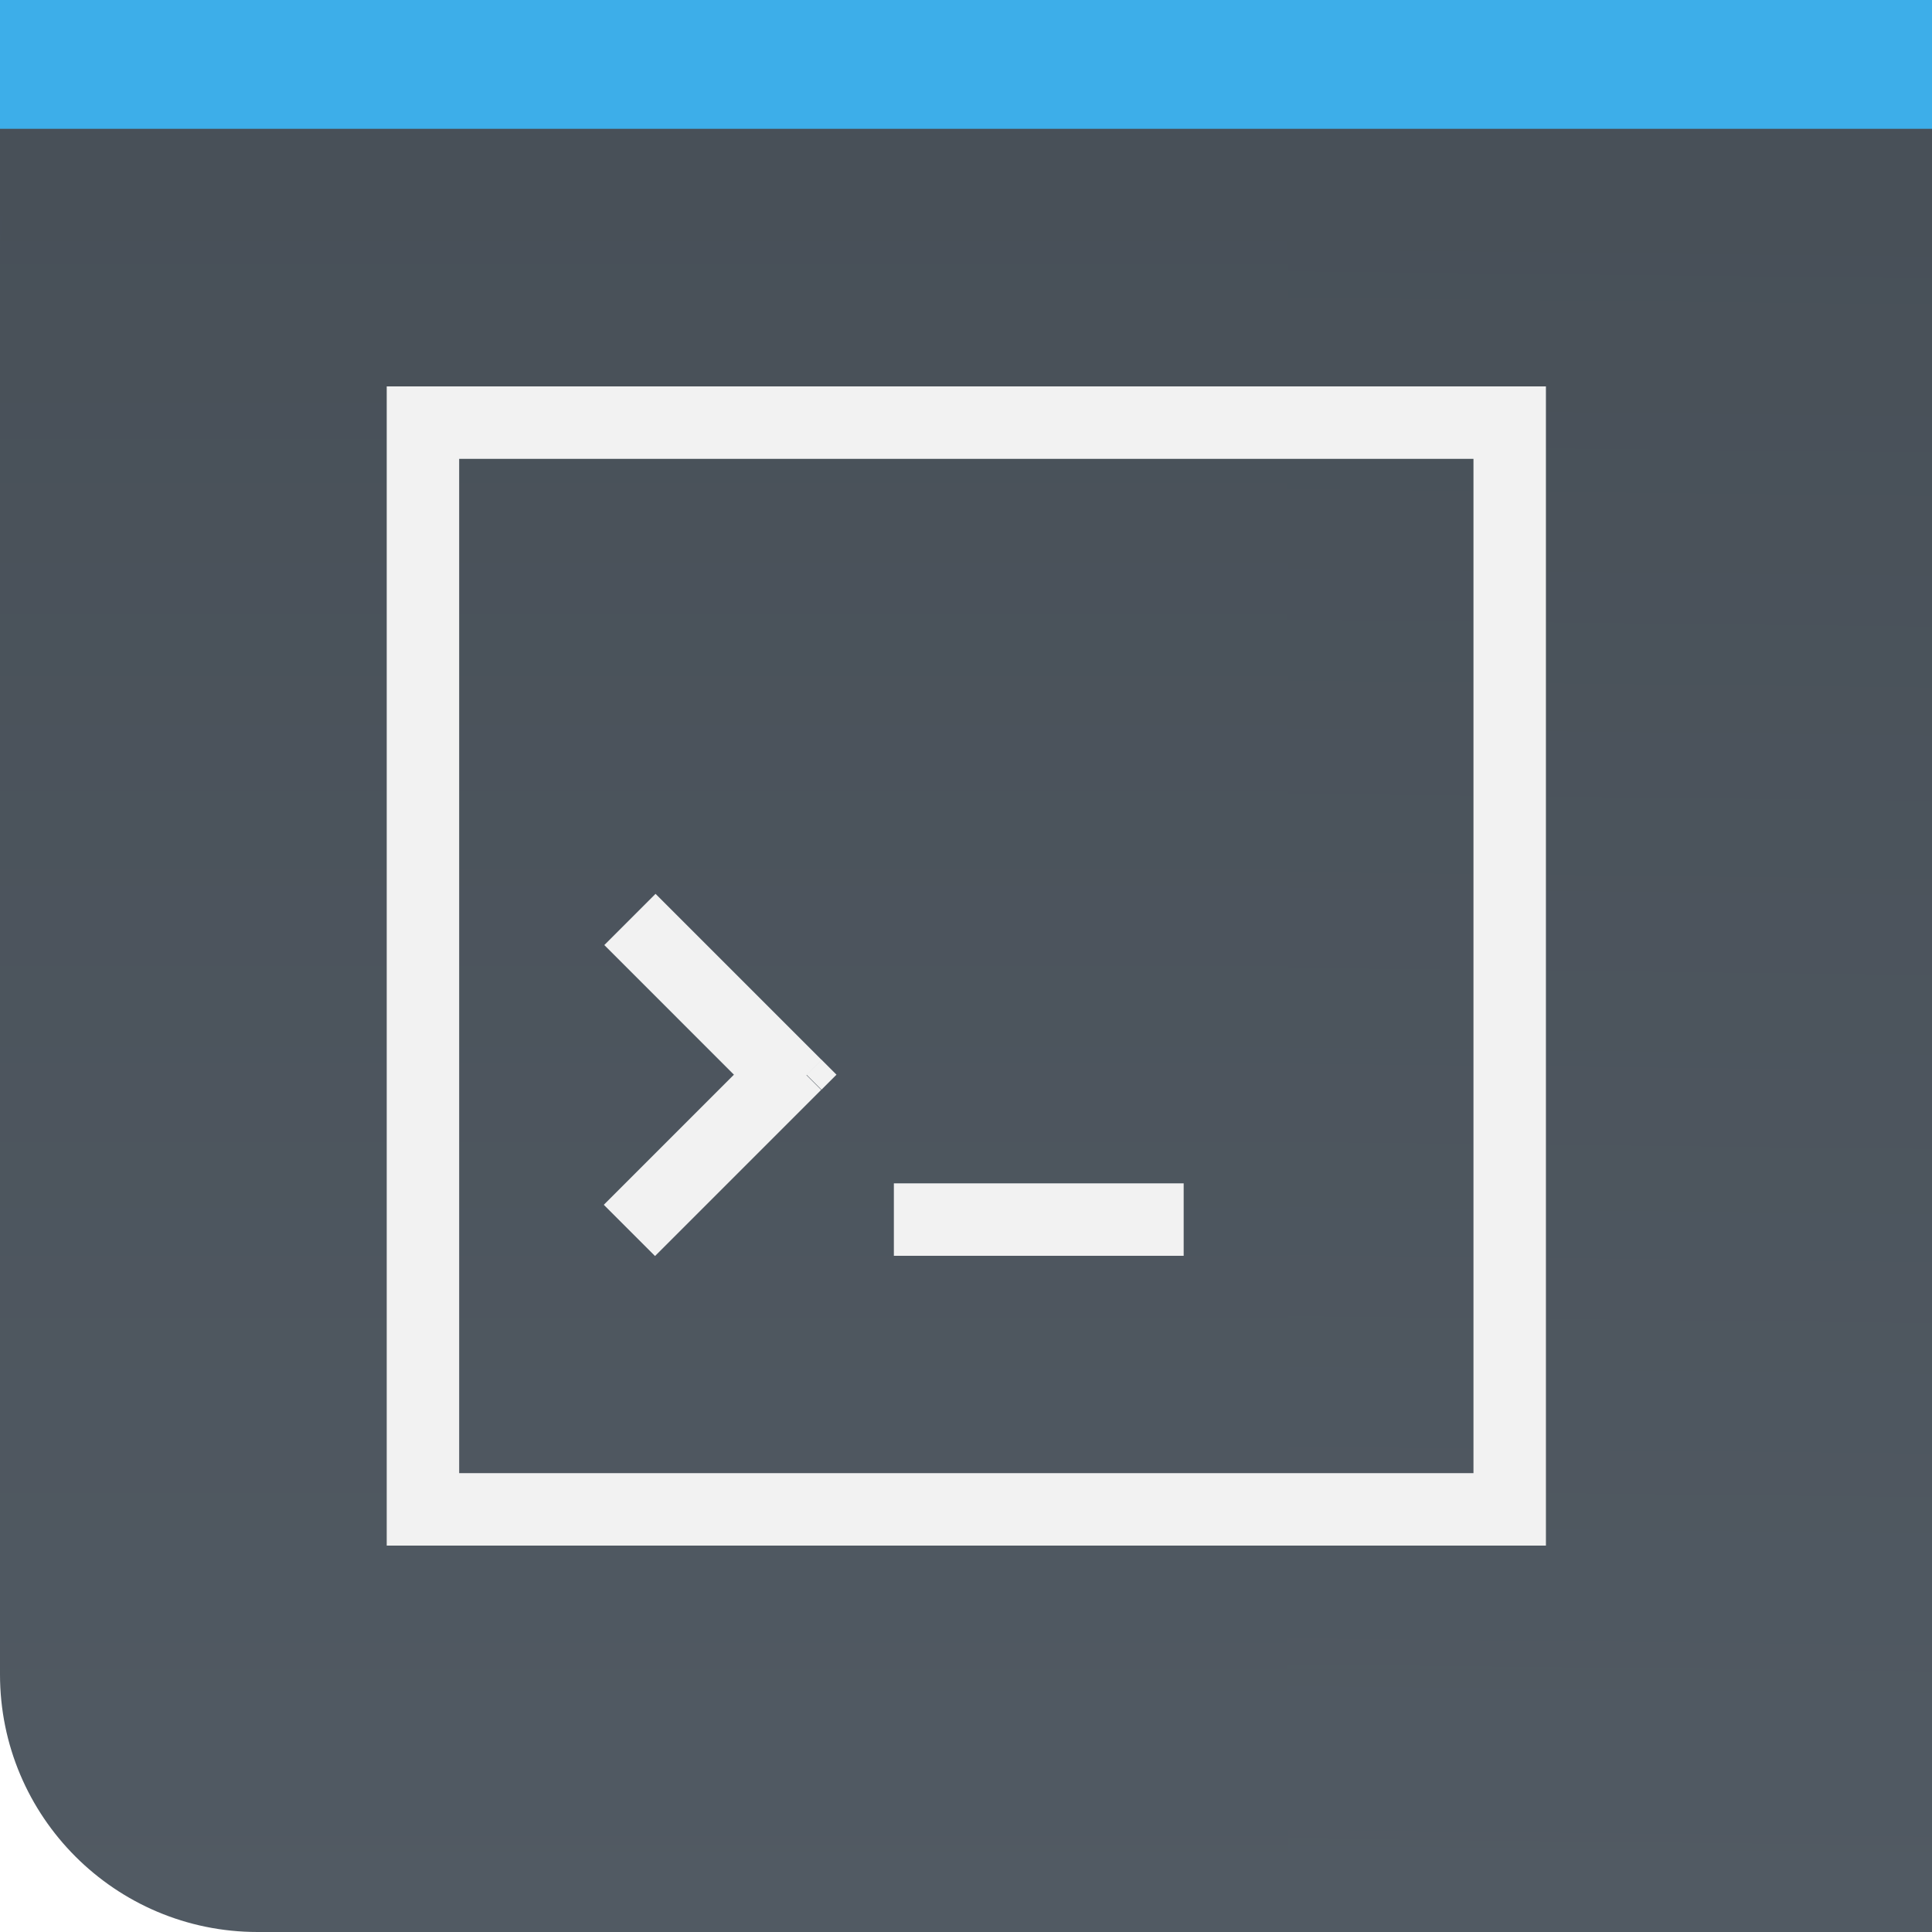
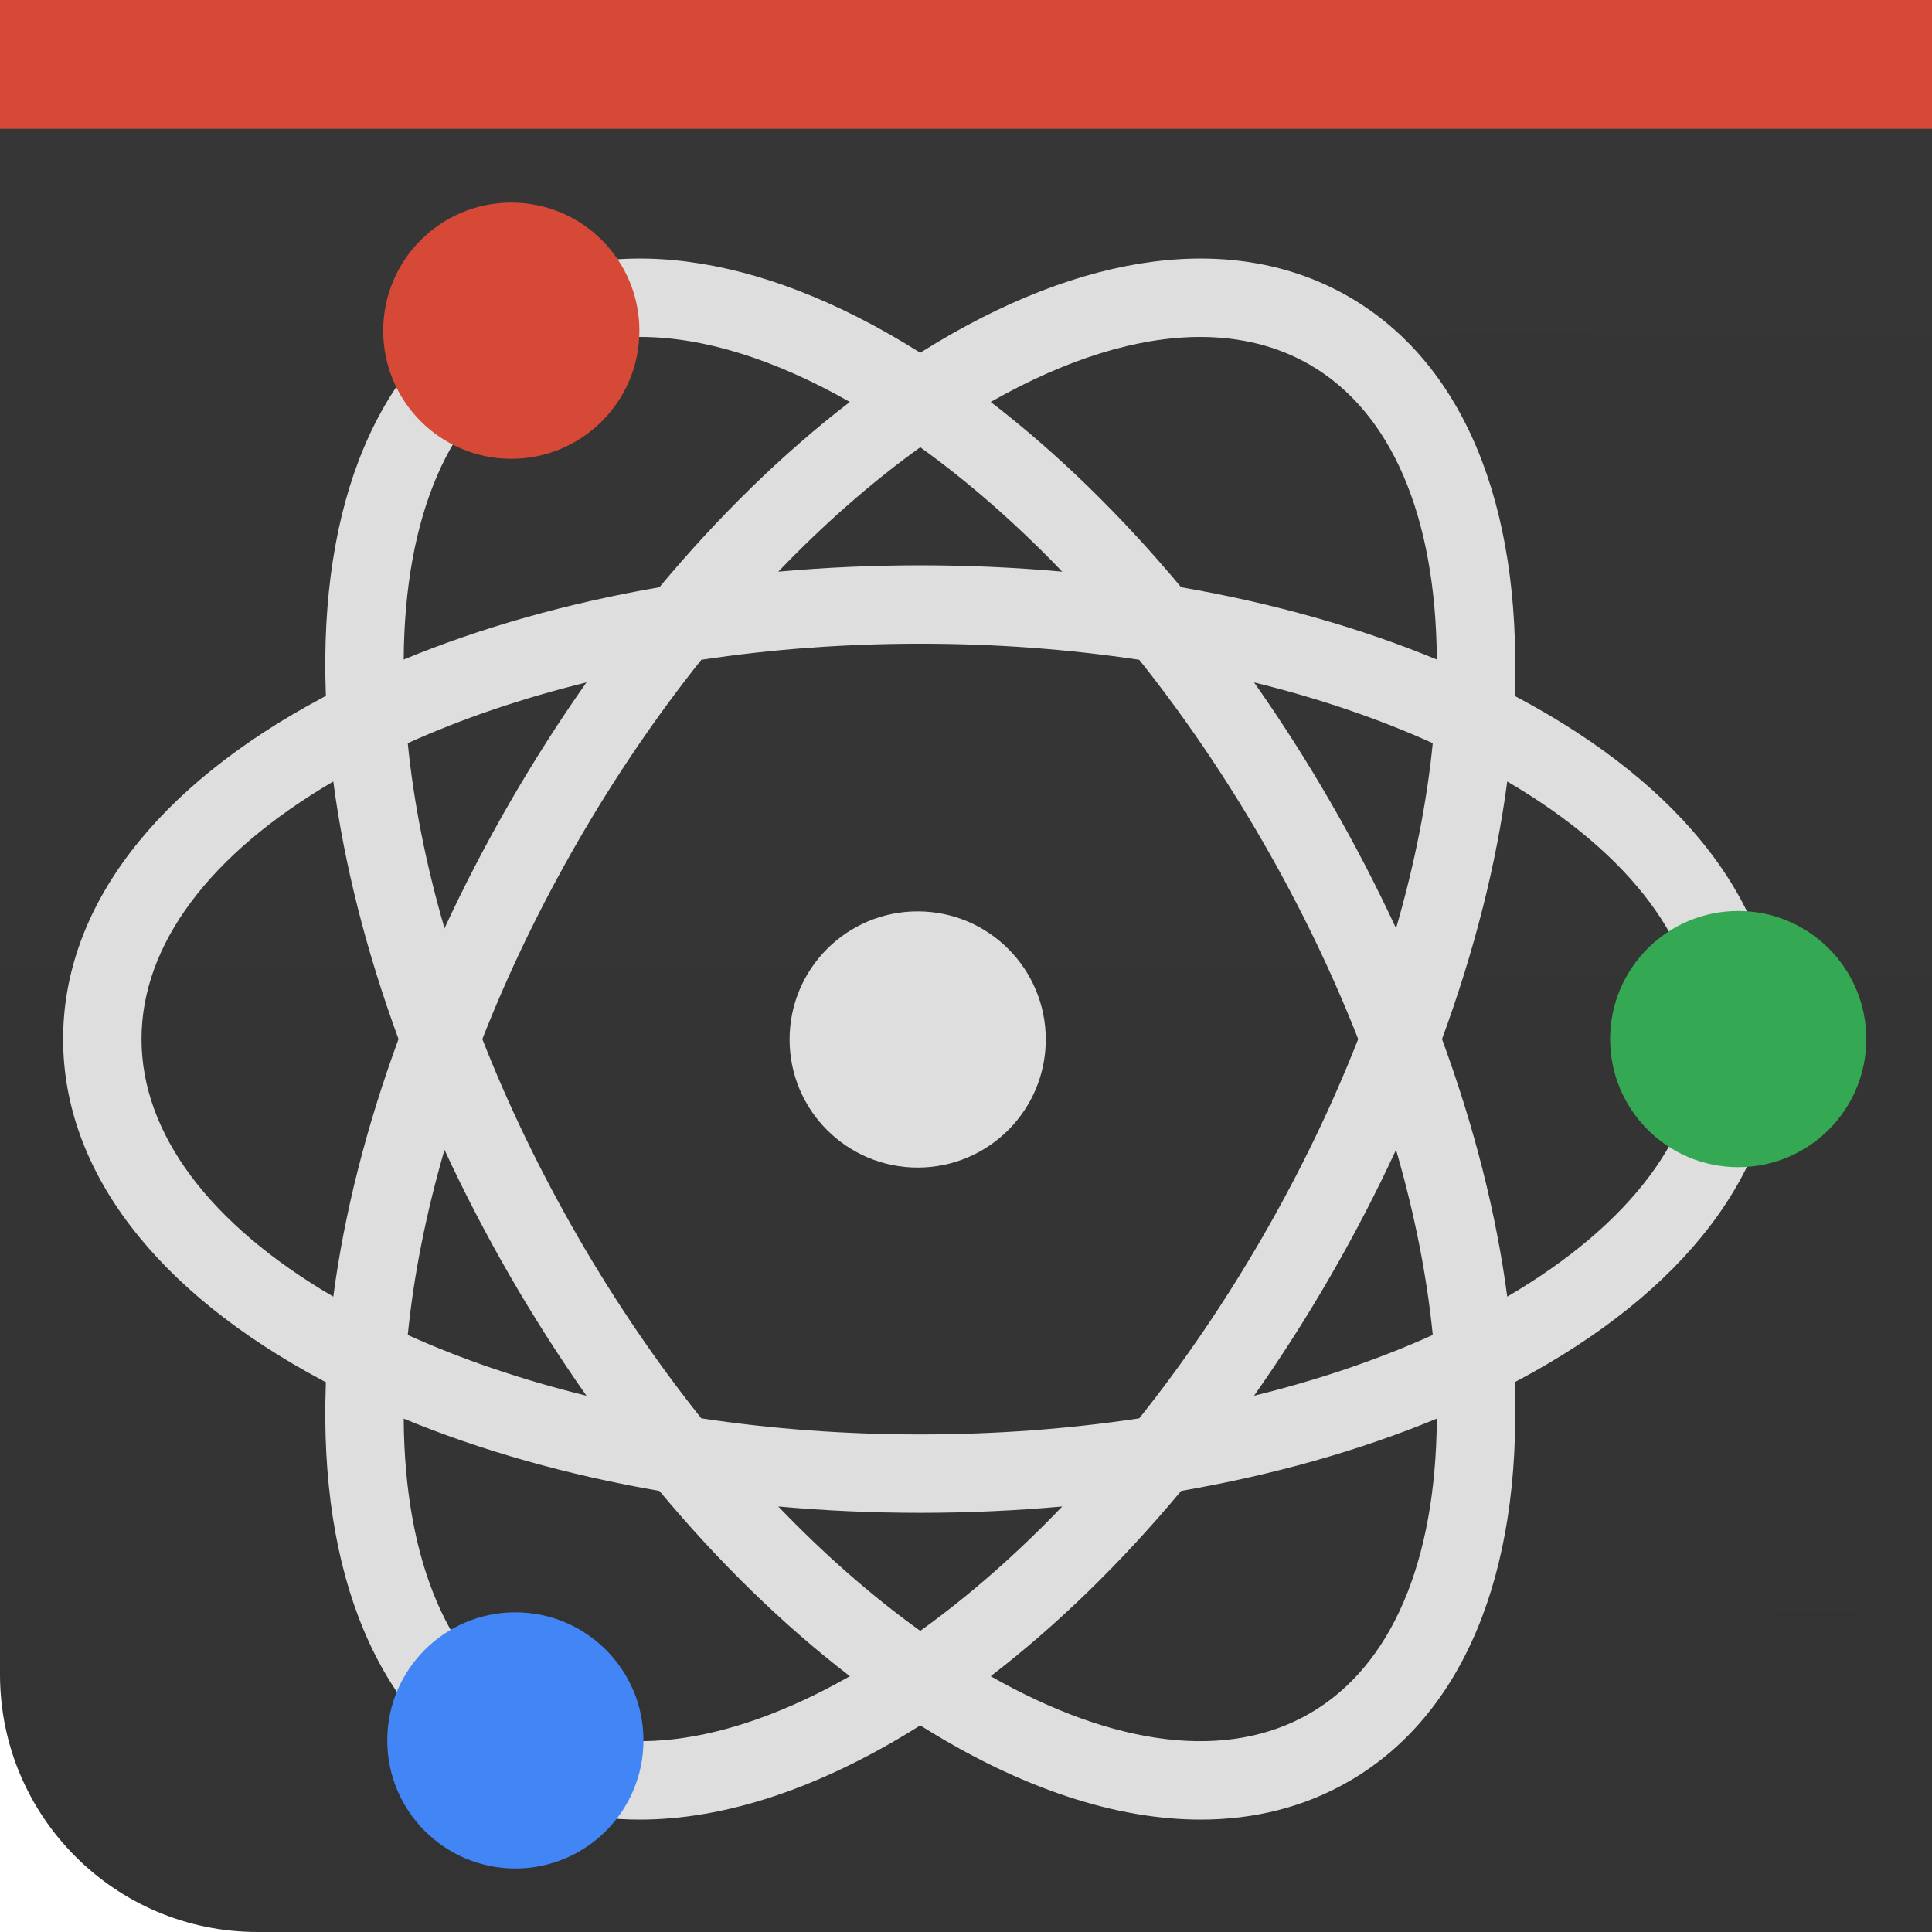
<svg xmlns="http://www.w3.org/2000/svg" xmlns:xlink="http://www.w3.org/1999/xlink" viewBox="0 0 30 30">
  <defs>
    <linearGradient y2="12.318" x2="48.41" y1="32.21" x1="48.35" gradientTransform="matrix(.41317 0 0 1.49415 558.94 564.94)" gradientUnits="userSpaceOnUse" id="3" xlink:href="#2" />
    <linearGradient id="2">
-       <stop stop-color="#515a63" />
-       <stop offset="1" stop-color="#474f57" />
+       <stop stop-color="#333333" />
+       <stop offset="1" stop-color="#363636" />
    </linearGradient>
    <linearGradient y2="12.318" x2="48.41" y1="32.21" x1="48.35" gradientTransform="matrix(.41317 0 0 1.29493 538.94 567.36)" gradientUnits="userSpaceOnUse" id="0" xlink:href="#2" />
    <linearGradient xlink:href="#2" id="1" x1="613.12" x2="583.12" gradientUnits="userSpaceOnUse" />
  </defs>
  <g transform="translate(-553.72-583.12)">
    <g color="#000">
      <path fill="url(#0)" d="m553.72 583.12h10v26h-10z" />
      <rect width="30" height="30" x="583.12" y="-583.72" rx="4" transform="matrix(0 1-1 0 0 0)" fill="url(#1)" />
      <path fill="url(#3)" d="m573.72 583.12h10v30h-10z" />
    </g>
-     <path transform="matrix(0 1-1 0 0 0)" fill="#3daee9" d="m583.12-583.72h2v30h-2z" />
-     <g transform="matrix(1.125 0 0 1.125 556.35-573.41)" fill="#f2f2f2">
-       <path d="m3 3v1 11 1 3h1 2 8 4 1v-15-1h-16m1 1h14v14h-4-8-2v-2-1-11" transform="translate(0 1030.36)" />
-       <path transform="matrix(.7071.70711.7071-.70711 0 0)" d="m740.39-731.9h3.243v1h-3.243z" />
-       <path transform="matrix(.7071-.70711.7071.70711 0 0)" d="m-734.44 742.92h3.243v1h-3.243z" />
-       <path d="m8.794 1042.86l.207-.207.207.207-.207.207z" fill-rule="evenodd" />
-       <path d="m10 1044.36h4v1h-4z" />
+     <path transform="matrix(0 1-1 0 0 0)" fill="#d64937" d="m583.12-583.72h2v30h-2z" />
+     <g>
+       <g>
+         <svg version="1.1" id="Layer_1" x="553.7" y="585.2" width="30" height="28" viewBox="0 0 460 460" style="enable-background:new 0 0 460 460;" xml:space="preserve">
+           <path style="fill:#dedede;" d="M370.898,143.68c-0.204-0.108-0.413-0.212-0.617-0.32c0.009-0.231,0.023-0.464,0.031-0.694        c1.709-48.474-13.321-84.39-42.321-101.133c-29.001-16.744-67.62-11.802-108.745,13.916c-0.196,0.122-0.39,0.251-0.586,0.375        c-0.195-0.123-0.39-0.252-0.586-0.375C176.949,29.732,138.33,24.79,109.329,41.533c-29,16.743-44.03,52.66-42.321,101.133        c0.008,0.23,0.023,0.464,0.031,0.694c-0.204,0.108-0.413,0.212-0.617,0.32C23.59,166.437,0,197.411,0,230.898        s23.59,64.461,66.424,87.218c0.204,0.108,0.413,0.212,0.617,0.32c-0.009,0.231-0.023,0.464-0.031,0.694        c-1.709,48.474,13.321,84.391,42.321,101.134c11.29,6.518,24.031,9.75,37.816,9.749c21.626-0.001,45.813-7.958,70.929-23.665        c0.196-0.122,0.39-0.251,0.586-0.375c0.195,0.123,0.39,0.252,0.586,0.375c25.118,15.708,49.3,23.665,70.928,23.665        c13.783,0,26.529-3.232,37.816-9.749c29-16.743,44.031-52.66,42.321-101.134c-0.008-0.23-0.023-0.464-0.031-0.694        c0.204-0.108,0.413-0.212,0.617-0.32c42.834-22.756,66.424-53.731,66.424-87.218S413.732,166.437,370.898,143.68z M306.005,281.326        c-9.593,16.616-20.186,32.157-31.485,46.323c-17.917,2.702-36.673,4.105-55.859,4.105s-37.942-1.403-55.859-4.105        c-11.299-14.166-21.892-29.707-31.485-46.323s-17.756-33.561-24.374-50.428c6.619-16.868,14.781-33.812,24.374-50.428        s20.187-32.157,31.485-46.323c17.917-2.702,36.672-4.105,55.859-4.105s37.942,1.404,55.859,4.105        c11.299,14.166,21.892,29.707,31.485,46.323s17.755,33.56,24.374,50.428C323.761,247.766,315.599,264.71,306.005,281.326z         M340.033,259.148c4.692,16.156,7.854,32.022,9.37,47.233c-13.931,6.292-29.253,11.488-45.59,15.502        c6.856-9.736,13.385-19.943,19.513-30.558S335.029,269.954,340.033,259.148z M218.661,381.865        c-12.415-8.918-24.575-19.59-36.22-31.731c11.859,1.07,23.964,1.62,36.22,1.62s24.361-0.55,36.22-1.62        C243.236,362.275,231.076,372.947,218.661,381.865z M133.51,321.884c-16.337-4.015-31.659-9.209-45.59-15.502        c1.516-15.211,4.678-31.078,9.37-47.233c5.003,10.806,10.579,21.564,16.707,32.178C120.125,301.94,126.654,312.148,133.51,321.884z         M113.997,170.47c-6.128,10.614-11.704,21.372-16.707,32.178c-4.692-16.156-7.854-32.023-9.37-47.233        c13.931-6.292,29.253-11.487,45.59-15.502C126.654,149.648,120.125,159.856,113.997,170.47z M218.661,79.931        c12.415,8.918,24.575,19.59,36.22,31.731c-11.86-1.07-23.964-1.62-36.22-1.62s-24.36,0.55-36.22,1.62        C194.087,99.521,206.247,88.85,218.661,79.931z M323.326,170.47c-6.128-10.614-12.657-20.822-19.513-30.558        c16.337,4.015,31.659,9.209,45.59,15.502c-1.516,15.211-4.678,31.078-9.37,47.233C335.029,191.842,329.454,181.084,323.326,170.47z         M290.073,51.786c10.331,0,19.734,2.341,27.918,7.067c20.821,12.021,32.21,38.575,32.447,75.224        c-19.76-8.177-41.788-14.386-65.229-18.444c-15.232-18.268-31.62-34.238-48.578-47.261C255.961,57.38,274.127,51.786,290.073,51.786        z M119.331,58.853c8.186-4.726,17.585-7.067,27.918-7.067c15.946,0,34.114,5.595,53.442,16.586        c-16.958,13.023-33.347,28.993-48.578,47.261c-23.44,4.058-45.469,10.267-65.229,18.444C87.122,97.428,98.51,70.874,119.331,58.853z         M20,230.898c0-24.042,17.303-47.182,48.922-65.711c2.799,21.201,8.436,43.383,16.642,65.711        c-8.206,22.329-13.843,44.51-16.642,65.711C37.303,278.08,20,254.94,20,230.898z M119.331,402.944        c-20.821-12.021-32.209-38.575-32.446-75.224c19.76,8.177,41.788,14.386,65.229,18.444c15.234,18.271,31.625,34.243,48.587,47.268        C168.842,411.55,140.15,414.965,119.331,402.944z M317.992,402.944c-20.821,12.021-49.512,8.607-81.369-9.512        c16.961-13.024,33.353-28.997,48.587-47.268c23.44-4.058,45.469-10.267,65.229-18.444        C350.201,364.368,338.813,390.923,317.992,402.944z M368.4,296.609c-2.799-21.201-8.436-43.382-16.642-65.711        c8.206-22.329,13.843-44.51,16.642-65.712c31.619,18.53,48.922,41.669,48.922,65.711S400.02,278.08,368.4,296.609z" />
+           <circle style="fill:#34a853;" cx="427.322" cy="230.898" r="32.678" />
+           <circle style="fill:#4285f4;" cx="115.368" cy="409.808" r="32.678" />
+           <circle style="fill:#d64937;" cx="114.331" cy="50.192" r="32.678" />
+           <circle style="fill:#dedede;" cx="218" cy="231" r="32.678" />
+           <g>
+       </g>
+           <g>
+       </g>
+           <g>
+       </g>
+           <g>
+       </g>
+           <g>
+       </g>
+           <g>
+       </g>
+           <g>
+       </g>
+           <g>
+       </g>
+           <g>
+       </g>
+           <g>
+       </g>
+           <g>
+       </g>
+           <g>
+       </g>
+           <g>
+       </g>
+           <g>
+       </g>
+           <g>
+       </g>
+         </svg>
+       </g>
    </g>
  </g>
</svg>
